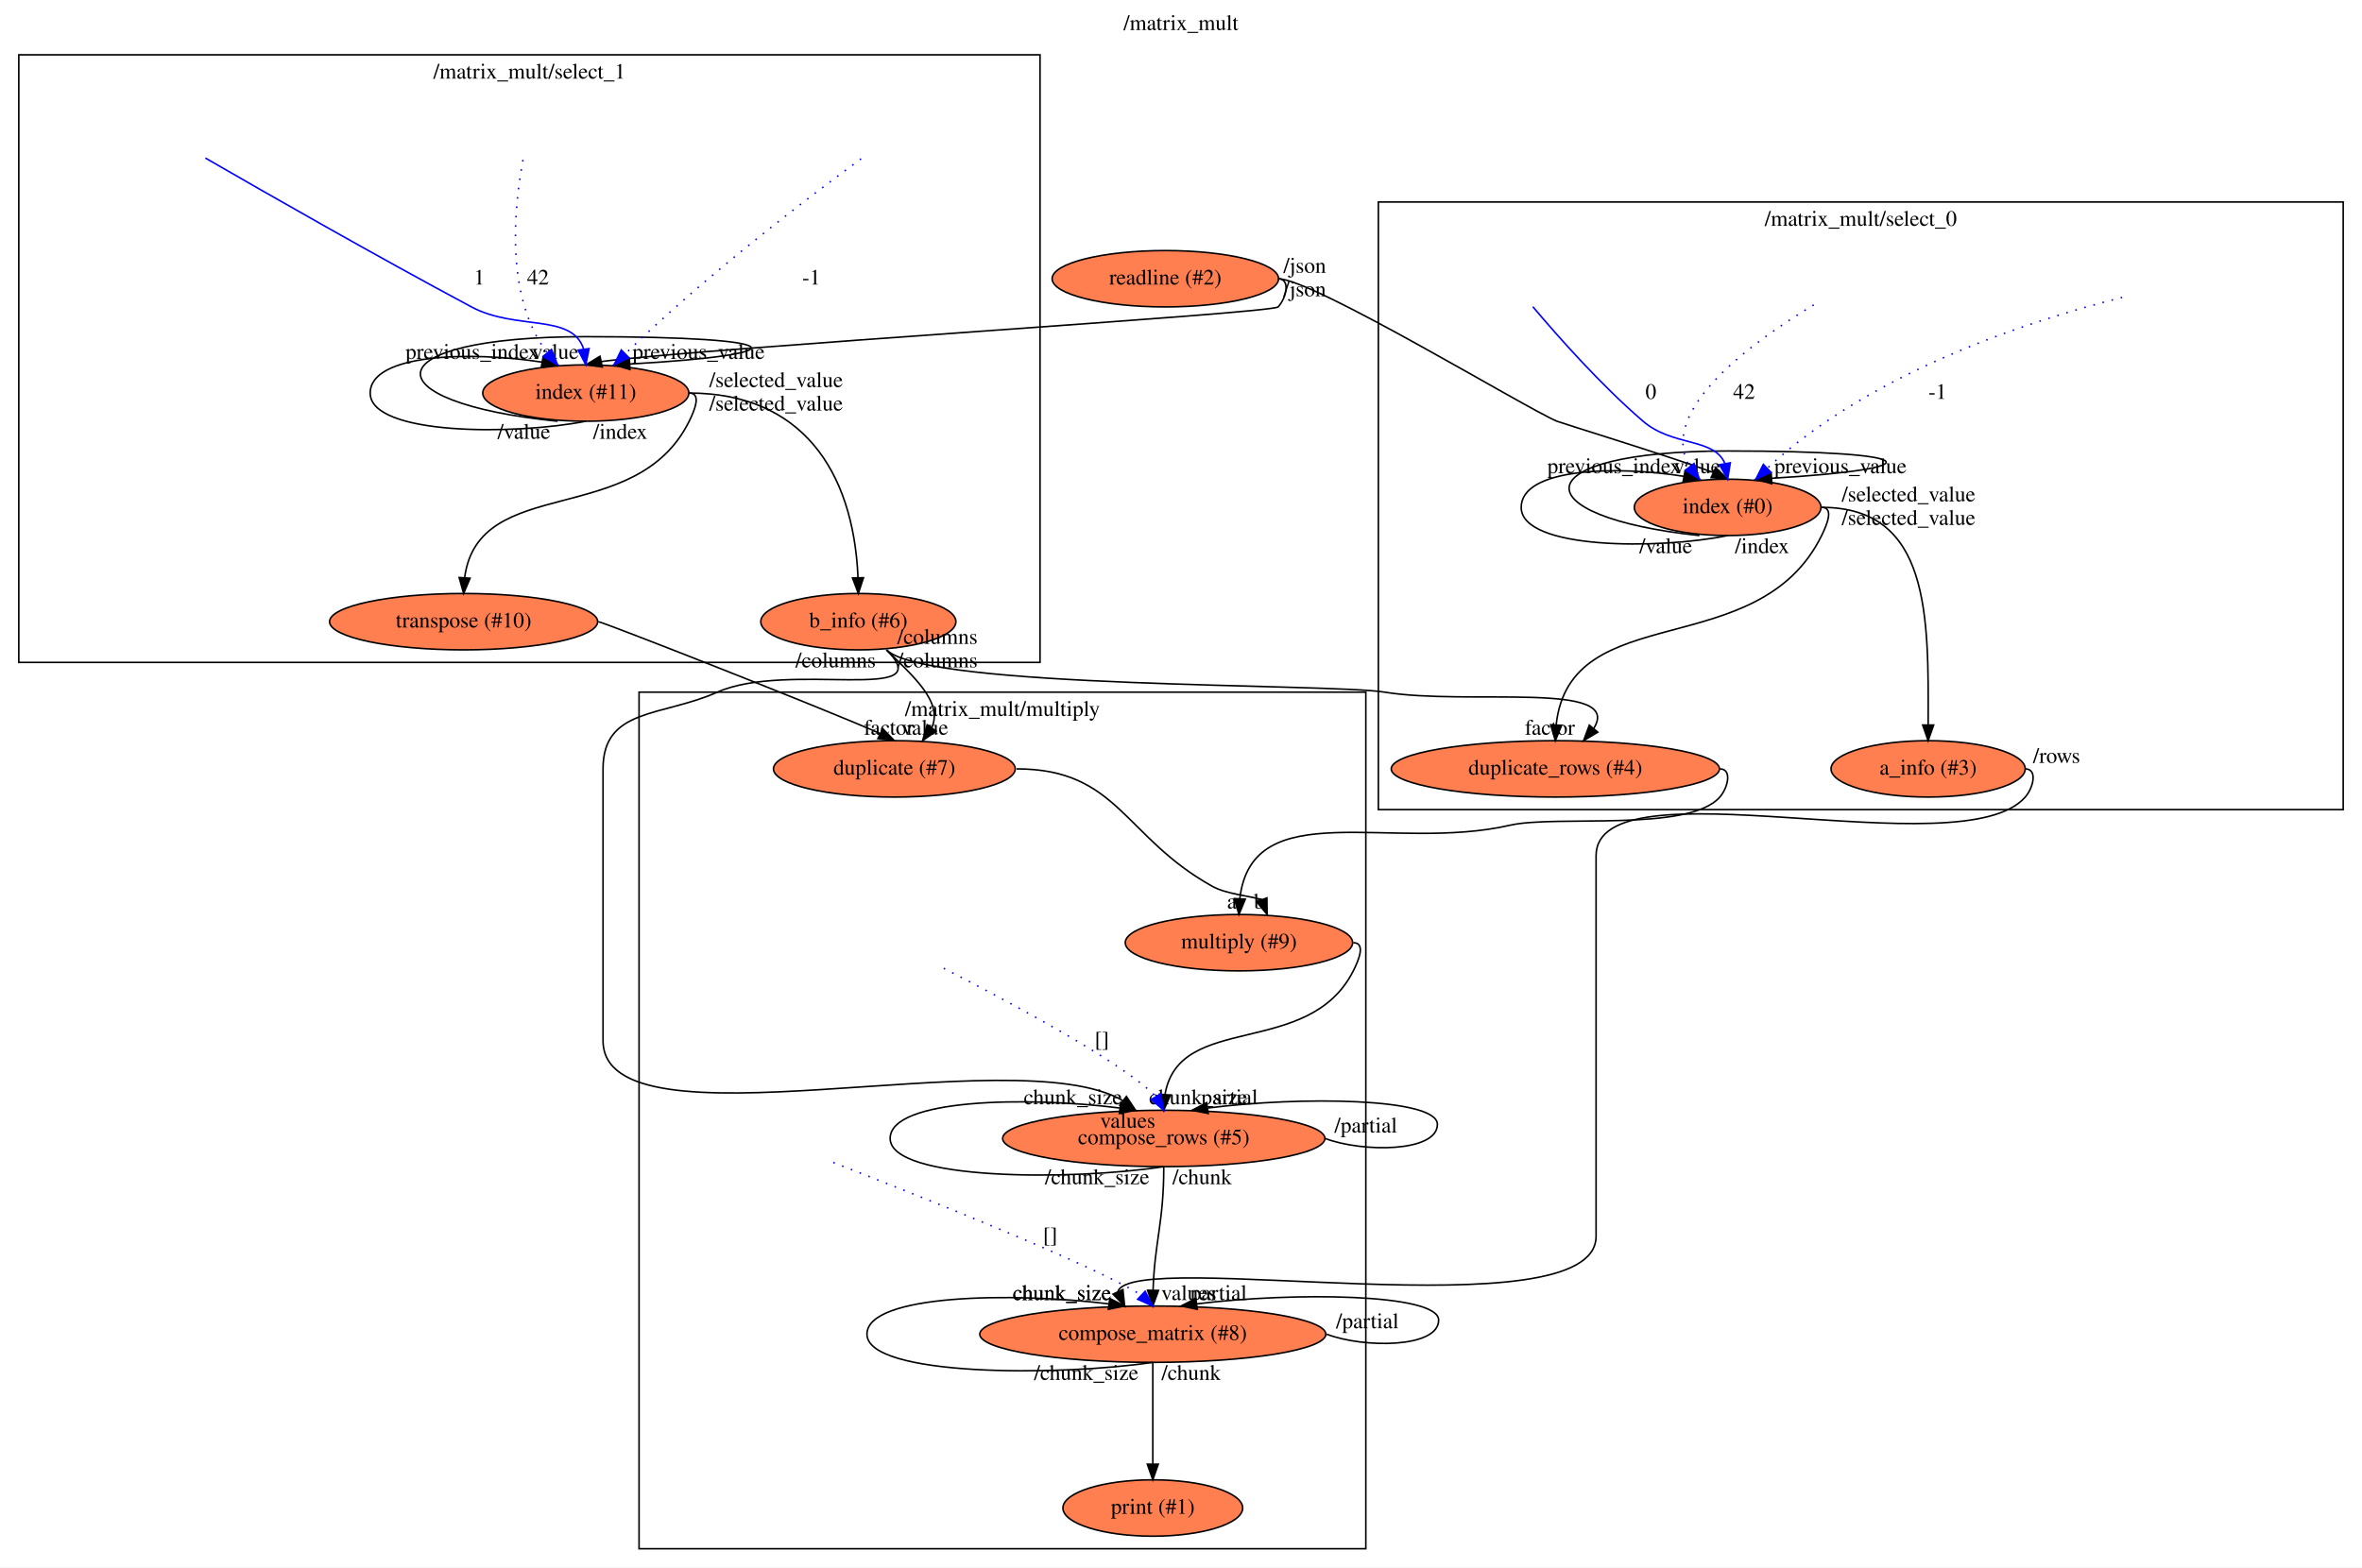
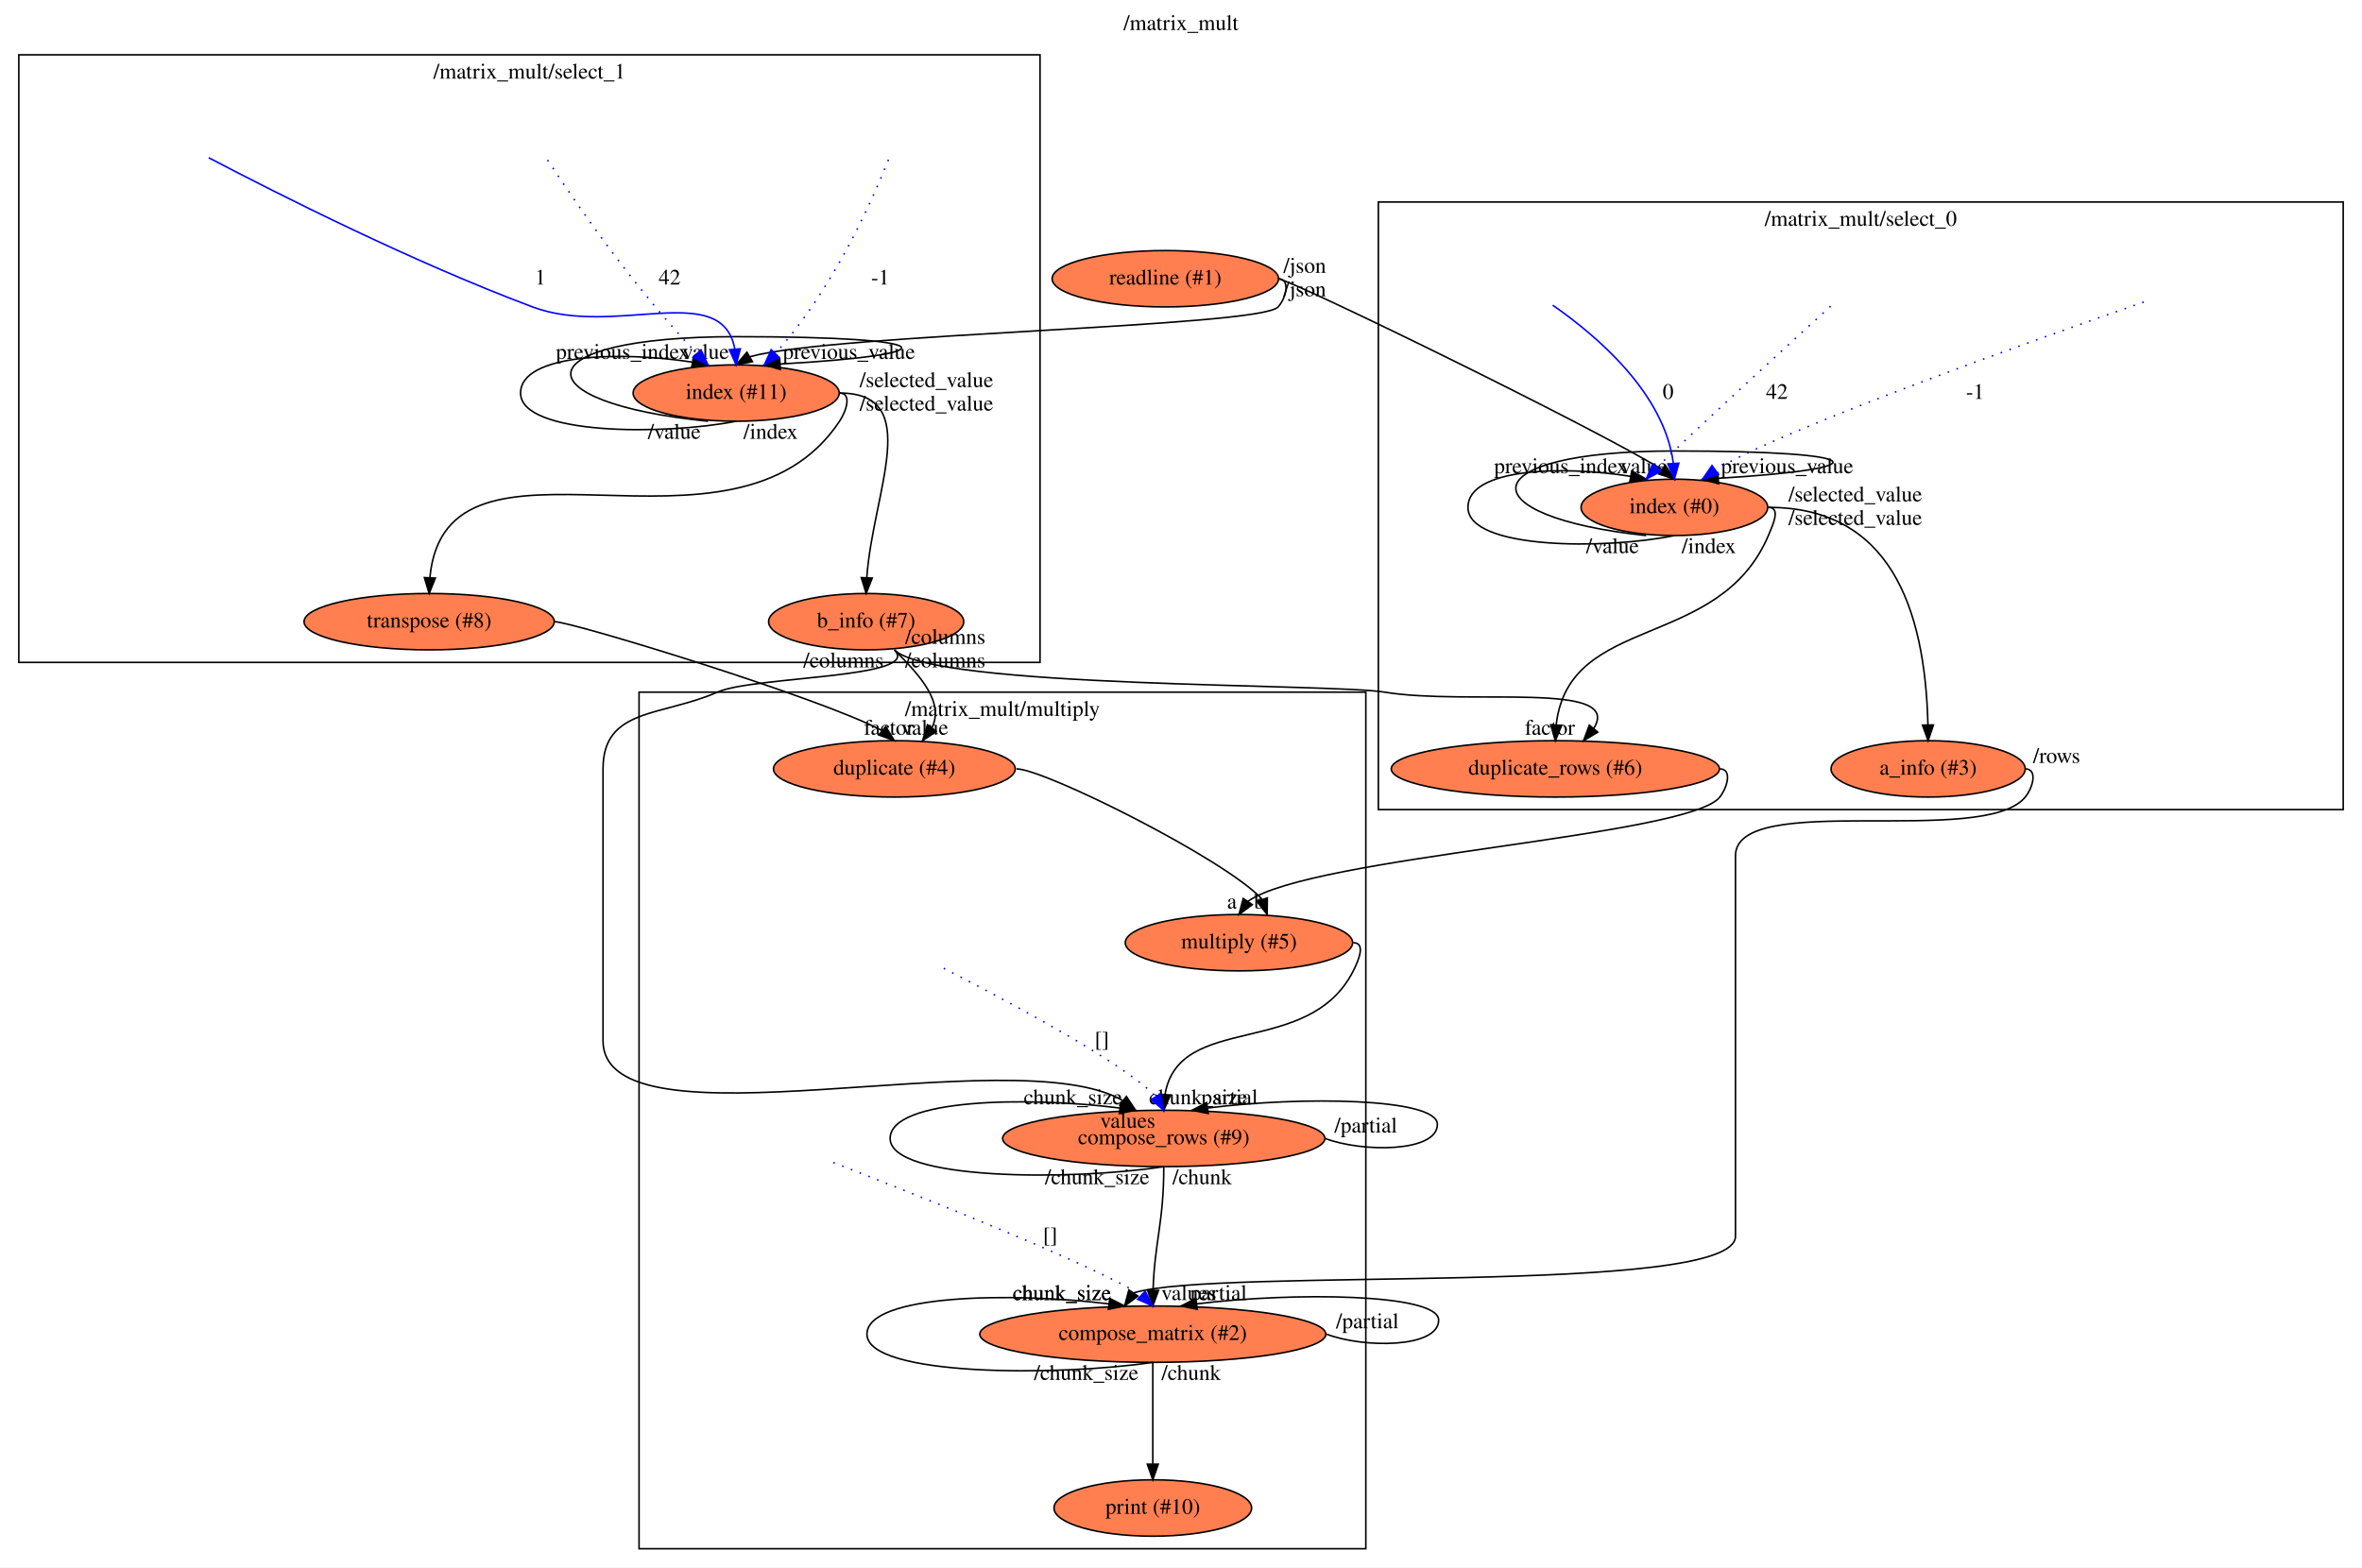
<svg xmlns="http://www.w3.org/2000/svg" xmlns:xlink="http://www.w3.org/1999/xlink" width="1508pt" height="1001pt" viewBox="0.00 0.00 1508.00 1001.00">
  <g id="graph0" class="graph" transform="scale(1 1) rotate(0) translate(4 997)">
    <polygon fill="#ffffff" stroke="transparent" points="-4,4 -4,-997 1504,-997 1504,4 -4,4" />
    <text text-anchor="middle" x="750" y="-977.8" font-family="Times,serif" font-size="14.00" fill="#000000">/matrix_mult</text>
    <g id="clust1" class="cluster">
      <polygon fill="none" stroke="#000000" points="876,-480 876,-868 1492,-868 1492,-480 876,-480" />
      <text text-anchor="middle" x="1184" y="-852.8" font-family="Times,serif" font-size="14.00" fill="#000000">/matrix_mult/select_0</text>
    </g>
    <g id="clust2" class="cluster">
      <polygon fill="none" stroke="#000000" points="8,-574 8,-962 660,-962 660,-574 8,-574" />
      <text text-anchor="middle" x="334" y="-946.8" font-family="Times,serif" font-size="14.00" fill="#000000">/matrix_mult/select_1</text>
    </g>
    <g id="clust3" class="cluster">
      <polygon fill="none" stroke="#000000" points="404,-8 404,-555 868,-555 868,-8 404,-8" />
      <text text-anchor="middle" x="636" y="-539.8" font-family="Times,serif" font-size="14.00" fill="#000000">/matrix_mult/multiply</text>
    </g>
    <g id="node1" class="node">
      <g id="a_node1">
-         <a xlink:href="file:///home/travis/build/andrewdavidmackenzie/flow/flowr/src/lib/flowruntime/stdio/readline.html" xlink:title="readline (#2)">
+         <a xlink:href="file:///home/travis/build/andrewdavidmackenzie/flow/flowr/src/lib/flowruntime/stdio/readline.html" xlink:title="readline (#1)">
          <ellipse fill="#ff7f50" stroke="#000000" cx="740" cy="-819" rx="72.287" ry="18" />
-           <text text-anchor="middle" x="740" y="-815.3" font-family="Times,serif" font-size="14.00" fill="#000000">readline (#2)</text>
+           <text text-anchor="middle" x="740" y="-815.3" font-family="Times,serif" font-size="14.00" fill="#000000">readline (#1)</text>
        </a>
      </g>
    </g>
    <g id="node2" class="node">
      <g id="a_node2">
        <a xlink:href="file:///home/travis/build/andrewdavidmackenzie/flow/flowstdlib/control/index/index.html" xlink:title="index (#0)">
-           <ellipse fill="#ff7f50" stroke="#000000" cx="1099" cy="-673" rx="59.59" ry="18" />
-           <text text-anchor="middle" x="1099" y="-669.3" font-family="Times,serif" font-size="14.00" fill="#000000">index (#0)</text>
+           <ellipse fill="#ff7f50" stroke="#000000" cx="1065" cy="-673" rx="59.59" ry="18" />
+           <text text-anchor="middle" x="1065" y="-669.3" font-family="Times,serif" font-size="14.00" fill="#000000">index (#0)</text>
        </a>
      </g>
    </g>
    <g id="edge1" class="edge">
-       <path fill="none" stroke="#000000" d="M812,-819C834.212,-819 969.54,-736.648 990,-728 992.404,-726.984 1063.534,-705.097 1089.57,-695.355" />
-       <polygon fill="#000000" stroke="#000000" points="1091.389,-698.37 1099,-691 1088.454,-692.015 1091.389,-698.37" />
-       <text text-anchor="middle" x="1079.5" y="-694.8" font-family="Times,serif" font-size="14.00" fill="#000000">value</text>
+       <path fill="none" stroke="#000000" d="M812,-819C819.015,-819 1014.217,-723.716 1056.834,-697.309" />
+       <polygon fill="#000000" stroke="#000000" points="1059.226,-699.883 1065,-691 1054.947,-694.344 1059.226,-699.883" />
+       <text text-anchor="middle" x="1045.5" y="-694.8" font-family="Times,serif" font-size="14.00" fill="#000000">value</text>
      <text text-anchor="middle" x="829" y="-822.8" font-family="Times,serif" font-size="14.00" fill="#000000">/json</text>
    </g>
    <g id="node3" class="node">
      <g id="a_node3">
        <a xlink:href="file:///home/travis/build/andrewdavidmackenzie/flow/flowstdlib/control/index/index.html" xlink:title="index (#11)">
-           <ellipse fill="#ff7f50" stroke="#000000" cx="370" cy="-746" rx="65.789" ry="18" />
-           <text text-anchor="middle" x="370" y="-742.3" font-family="Times,serif" font-size="14.00" fill="#000000">index (#11)</text>
+           <ellipse fill="#ff7f50" stroke="#000000" cx="466" cy="-746" rx="65.789" ry="18" />
+           <text text-anchor="middle" x="466" y="-742.3" font-family="Times,serif" font-size="14.00" fill="#000000">index (#11)</text>
        </a>
      </g>
    </g>
    <g id="edge2" class="edge">
-       <path fill="none" stroke="#000000" d="M812,-819C820,-819 817.416,-806.888 812,-801 808.204,-796.873 445.172,-774.711 379.97,-766.118" />
-       <polygon fill="#000000" stroke="#000000" points="380.509,-762.654 370,-764 379.055,-769.501 380.509,-762.654" />
-       <text text-anchor="middle" x="350.5" y="-767.8" font-family="Times,serif" font-size="14.00" fill="#000000">value</text>
+       <path fill="none" stroke="#000000" d="M812,-819C820,-819 817.348,-806.95 812,-801 800.34,-788.026 528.001,-784.08 474.921,-769.23" />
+       <polygon fill="#000000" stroke="#000000" points="476.397,-766.038 466,-764 472.857,-772.077 476.397,-766.038" />
+       <text text-anchor="middle" x="446.5" y="-767.8" font-family="Times,serif" font-size="14.00" fill="#000000">value</text>
      <text text-anchor="middle" x="829" y="-807.8" font-family="Times,serif" font-size="14.00" fill="#000000">/json</text>
    </g>
    <g id="edge6" class="edge">
-       <path fill="none" stroke="#000000" d="M1081,-655C967.205,-667 967.205,-709 1099,-709 1226.805,-709 1230.674,-697.716 1127.022,-691.561" />
-       <polygon fill="#000000" stroke="#000000" points="1127.18,-688.064 1117,-691 1126.789,-695.053 1127.18,-688.064" />
-       <text text-anchor="middle" x="1171" y="-694.8" font-family="Times,serif" font-size="14.00" fill="#000000">previous_value</text>
-       <text text-anchor="middle" x="1059.5" y="-643.8" font-family="Times,serif" font-size="14.00" fill="#000000">/value</text>
+       <path fill="none" stroke="#000000" d="M1047,-655C933.205,-667 933.205,-709 1065,-709 1192.805,-709 1196.674,-697.716 1093.022,-691.561" />
+       <polygon fill="#000000" stroke="#000000" points="1093.18,-688.064 1083,-691 1092.789,-695.053 1093.18,-688.064" />
+       <text text-anchor="middle" x="1137" y="-694.8" font-family="Times,serif" font-size="14.00" fill="#000000">previous_value</text>
+       <text text-anchor="middle" x="1025.5" y="-643.8" font-family="Times,serif" font-size="14.00" fill="#000000">/value</text>
    </g>
    <g id="edge7" class="edge">
-       <path fill="none" stroke="#000000" d="M1099,-655C1055.068,-646 967.205,-646 967.205,-673 967.205,-698.049 1027.336,-699.859 1071.106,-692.803" />
-       <polygon fill="#000000" stroke="#000000" points="1071.79,-696.236 1081,-691 1070.534,-689.35 1071.79,-696.236" />
-       <text text-anchor="middle" x="1026.5" y="-694.8" font-family="Times,serif" font-size="14.00" fill="#000000">previous_index</text>
-       <text text-anchor="middle" x="1121" y="-643.8" font-family="Times,serif" font-size="14.00" fill="#000000">/index</text>
+       <path fill="none" stroke="#000000" d="M1065,-655C1021.068,-646 933.205,-646 933.205,-673 933.205,-698.049 993.336,-699.859 1037.106,-692.803" />
+       <polygon fill="#000000" stroke="#000000" points="1037.79,-696.236 1047,-691 1036.534,-689.35 1037.79,-696.236" />
+       <text text-anchor="middle" x="992.5" y="-694.8" font-family="Times,serif" font-size="14.00" fill="#000000">previous_index</text>
+       <text text-anchor="middle" x="1087" y="-643.8" font-family="Times,serif" font-size="14.00" fill="#000000">/index</text>
    </g>
    <g id="node7" class="node">
      <g id="a_node7">
        <a xlink:href="file:///home/travis/build/andrewdavidmackenzie/flow/flowstdlib/data/info/info.html" xlink:title="a_info (#3)">
          <ellipse fill="#ff7f50" stroke="#000000" cx="1227" cy="-506" rx="61.99" ry="18" />
          <text text-anchor="middle" x="1227" y="-502.3" font-family="Times,serif" font-size="14.00" fill="#000000">a_info (#3)</text>
        </a>
      </g>
    </g>
    <g id="edge8" class="edge">
-       <path fill="none" stroke="#000000" d="M1159,-673C1228.38,-673 1227.279,-603.77 1227.023,-534.251" />
-       <polygon fill="#000000" stroke="#000000" points="1230.523,-533.992 1227,-524 1223.523,-534.008 1230.523,-533.992" />
-       <text text-anchor="middle" x="1214.5" y="-676.8" font-family="Times,serif" font-size="14.00" fill="#000000">/selected_value</text>
+       <path fill="none" stroke="#000000" d="M1125,-673C1201.804,-673 1225.023,-610.034 1226.877,-534.277" />
+       <polygon fill="#000000" stroke="#000000" points="1230.38,-534.041 1227,-524 1223.38,-533.957 1230.38,-534.041" />
+       <text text-anchor="middle" x="1180.5" y="-676.8" font-family="Times,serif" font-size="14.00" fill="#000000">/selected_value</text>
    </g>
    <g id="node8" class="node">
      <g id="a_node8">
-         <a xlink:href="file:///home/travis/build/andrewdavidmackenzie/flow/flowstdlib/data/duplicate_rows/duplicate_rows.html" xlink:title="duplicate_rows (#4)">
+         <a xlink:href="file:///home/travis/build/andrewdavidmackenzie/flow/flowstdlib/data/duplicate_rows/duplicate_rows.html" xlink:title="duplicate_rows (#6)">
          <ellipse fill="#ff7f50" stroke="#000000" cx="989" cy="-506" rx="104.782" ry="18" />
-           <text text-anchor="middle" x="989" y="-502.3" font-family="Times,serif" font-size="14.00" fill="#000000">duplicate_rows (#4)</text>
+           <text text-anchor="middle" x="989" y="-502.3" font-family="Times,serif" font-size="14.00" fill="#000000">duplicate_rows (#6)</text>
        </a>
      </g>
    </g>
    <g id="edge9" class="edge">
-       <path fill="none" stroke="#000000" d="M1159,-673C1167,-673 1162.531,-662.179 1159,-655 1118.462,-572.584 998.374,-615.863 989.518,-534.033" />
-       <polygon fill="#000000" stroke="#000000" points="993.01,-533.806 989,-524 986.02,-534.167 993.01,-533.806" />
-       <text text-anchor="middle" x="1214.5" y="-661.8" font-family="Times,serif" font-size="14.00" fill="#000000">/selected_value</text>
+       <path fill="none" stroke="#000000" d="M1125,-673C1133,-673 1128.13,-662.362 1125,-655 1093.57,-581.086 997.735,-605.531 989.558,-534.204" />
+       <polygon fill="#000000" stroke="#000000" points="993.04,-533.794 989,-524 986.051,-534.176 993.04,-533.794" />
+       <text text-anchor="middle" x="1180.5" y="-661.8" font-family="Times,serif" font-size="14.00" fill="#000000">/selected_value</text>
    </g>
    <g id="edge13" class="edge">
-       <path fill="none" stroke="#000000" d="M352,-728C232.356,-740 232.356,-782 370,-782 503.612,-782 507.526,-770.693 398.207,-764.542" />
-       <polygon fill="#000000" stroke="#000000" points="398.172,-761.036 388,-764 397.8,-768.026 398.172,-761.036" />
-       <text text-anchor="middle" x="442" y="-767.8" font-family="Times,serif" font-size="14.00" fill="#000000">previous_value</text>
-       <text text-anchor="middle" x="330.5" y="-716.8" font-family="Times,serif" font-size="14.00" fill="#000000">/value</text>
+       <path fill="none" stroke="#000000" d="M448,-728C328.356,-740 328.356,-782 466,-782 599.612,-782 603.526,-770.693 494.207,-764.542" />
+       <polygon fill="#000000" stroke="#000000" points="494.172,-761.036 484,-764 493.8,-768.026 494.172,-761.036" />
+       <text text-anchor="middle" x="538" y="-767.8" font-family="Times,serif" font-size="14.00" fill="#000000">previous_value</text>
+       <text text-anchor="middle" x="426.5" y="-716.8" font-family="Times,serif" font-size="14.00" fill="#000000">/value</text>
    </g>
    <g id="edge14" class="edge">
-       <path fill="none" stroke="#000000" d="M370,-728C324.119,-719 232.356,-719 232.356,-746 232.356,-771.102 296.11,-772.866 341.944,-765.759" />
-       <polygon fill="#000000" stroke="#000000" points="342.752,-769.17 352,-764 341.546,-762.275 342.752,-769.17" />
-       <text text-anchor="middle" x="297.5" y="-767.8" font-family="Times,serif" font-size="14.00" fill="#000000">previous_index</text>
-       <text text-anchor="middle" x="392" y="-716.8" font-family="Times,serif" font-size="14.00" fill="#000000">/index</text>
+       <path fill="none" stroke="#000000" d="M466,-728C420.119,-719 328.356,-719 328.356,-746 328.356,-771.102 392.11,-772.866 437.944,-765.759" />
+       <polygon fill="#000000" stroke="#000000" points="438.752,-769.17 448,-764 437.546,-762.275 438.752,-769.17" />
+       <text text-anchor="middle" x="393.5" y="-767.8" font-family="Times,serif" font-size="14.00" fill="#000000">previous_index</text>
+       <text text-anchor="middle" x="488" y="-716.8" font-family="Times,serif" font-size="14.00" fill="#000000">/index</text>
    </g>
    <g id="node12" class="node">
      <g id="a_node12">
-         <a xlink:href="file:///home/travis/build/andrewdavidmackenzie/flow/flowstdlib/data/info/info.html" xlink:title="b_info (#6)">
-           <ellipse fill="#ff7f50" stroke="#000000" cx="544" cy="-600" rx="62.289" ry="18" />
-           <text text-anchor="middle" x="544" y="-596.3" font-family="Times,serif" font-size="14.00" fill="#000000">b_info (#6)</text>
+         <a xlink:href="file:///home/travis/build/andrewdavidmackenzie/flow/flowstdlib/data/info/info.html" xlink:title="b_info (#7)">
+           <ellipse fill="#ff7f50" stroke="#000000" cx="549" cy="-600" rx="62.289" ry="18" />
+           <text text-anchor="middle" x="549" y="-596.3" font-family="Times,serif" font-size="14.00" fill="#000000">b_info (#7)</text>
        </a>
      </g>
    </g>
    <g id="edge15" class="edge">
-       <path fill="none" stroke="#000000" d="M436,-746C506.944,-746 540.763,-697.338 543.778,-628.326" />
-       <polygon fill="#000000" stroke="#000000" points="547.284,-628.073 544,-618 540.286,-627.922 547.284,-628.073" />
-       <text text-anchor="middle" x="491.5" y="-749.8" font-family="Times,serif" font-size="14.00" fill="#000000">/selected_value</text>
+       <path fill="none" stroke="#000000" d="M532,-746C586.026,-746 553.397,-683.421 549.388,-628.207" />
+       <polygon fill="#000000" stroke="#000000" points="552.878,-627.86 549,-618 545.883,-628.126 552.878,-627.86" />
+       <text text-anchor="middle" x="587.5" y="-749.8" font-family="Times,serif" font-size="14.00" fill="#000000">/selected_value</text>
    </g>
    <g id="node13" class="node">
      <g id="a_node13">
-         <a xlink:href="file:///home/travis/build/andrewdavidmackenzie/flow/flowstdlib/data/transpose/transpose.html" xlink:title="transpose (#10)">
-           <ellipse fill="#ff7f50" stroke="#000000" cx="292" cy="-600" rx="85.585" ry="18" />
-           <text text-anchor="middle" x="292" y="-596.3" font-family="Times,serif" font-size="14.00" fill="#000000">transpose (#10)</text>
+         <a xlink:href="file:///home/travis/build/andrewdavidmackenzie/flow/flowstdlib/data/transpose/transpose.html" xlink:title="transpose (#8)">
+           <ellipse fill="#ff7f50" stroke="#000000" cx="270" cy="-600" rx="79.886" ry="18" />
+           <text text-anchor="middle" x="270" y="-596.3" font-family="Times,serif" font-size="14.00" fill="#000000">transpose (#8)</text>
        </a>
      </g>
    </g>
    <g id="edge16" class="edge">
-       <path fill="none" stroke="#000000" d="M436,-746C444,-746 439.546,-735.171 436,-728 401.905,-659.051 301.584,-694.929 292.639,-628.129" />
-       <polygon fill="#000000" stroke="#000000" points="296.123,-627.76 292,-618 289.137,-628.201 296.123,-627.76" />
-       <text text-anchor="middle" x="491.5" y="-734.8" font-family="Times,serif" font-size="14.00" fill="#000000">/selected_value</text>
+       <path fill="none" stroke="#000000" d="M532,-746C540,-746 536.429,-734.662 532,-728 464.068,-625.803 280.782,-737.593 270.455,-628.144" />
+       <polygon fill="#000000" stroke="#000000" points="273.945,-627.833 270,-618 266.952,-628.147 273.945,-627.833" />
+       <text text-anchor="middle" x="587.5" y="-734.8" font-family="Times,serif" font-size="14.00" fill="#000000">/selected_value</text>
    </g>
    <g id="edge3" class="edge">
-       <path fill="none" stroke="#0000ff" stroke-dasharray="1,5" d="M1153.955,-802.299C1114.799,-778.702 1053.665,-734.51 1074.758,-698.916" />
-       <polygon fill="#0000ff" stroke="#0000ff" points="1077.556,-701.02 1081,-691 1072.06,-696.685 1077.556,-701.02" />
-       <text text-anchor="middle" x="1109.5" y="-742.3" font-family="Times,serif" font-size="14.00" fill="#000000">42</text>
+       <path fill="none" stroke="#0000ff" stroke-dasharray="1,5" d="M1164.718,-801.434C1133.636,-773.071 1073.904,-718.353 1053.786,-698.45" />
+       <polygon fill="#0000ff" stroke="#0000ff" points="1056.322,-696.036 1047,-691 1051.147,-700.75 1056.322,-696.036" />
+       <text text-anchor="middle" x="1130.5" y="-742.3" font-family="Times,serif" font-size="14.00" fill="#000000">42</text>
    </g>
    <g id="edge4" class="edge">
-       <path fill="none" stroke="#0000ff" stroke-dasharray="1,5" d="M1350.861,-807.049C1288.854,-791.491 1189.95,-758.816 1124.423,-698.141" />
-       <polygon fill="#0000ff" stroke="#0000ff" points="1126.633,-695.41 1117,-691 1121.781,-700.455 1126.633,-695.41" />
-       <text text-anchor="middle" x="1233" y="-742.3" font-family="Times,serif" font-size="14.00" fill="#000000">-1</text>
+       <path fill="none" stroke="#0000ff" stroke-dasharray="1,5" d="M1364.675,-804.11C1287.935,-777.45 1132.319,-722.015 1091.156,-696.95" />
+       <polygon fill="#0000ff" stroke="#0000ff" points="1093.141,-694.066 1083,-691 1089.016,-699.721 1093.141,-694.066" />
+       <text text-anchor="middle" x="1257" y="-742.3" font-family="Times,serif" font-size="14.00" fill="#000000">-1</text>
    </g>
    <g id="edge5" class="edge">
-       <path fill="none" stroke="#0000ff" d="M974.626,-801.144C990.792,-781.959 1018.115,-751.113 1045,-728 1063.959,-711.701 1090.213,-717.577 1097.222,-701.087" />
-       <polygon fill="#0000ff" stroke="#0000ff" points="1100.71,-701.456 1099,-691 1093.817,-700.24 1100.71,-701.456" />
-       <text text-anchor="middle" x="1050" y="-742.3" font-family="Times,serif" font-size="14.00" fill="#000000">0</text>
+       <path fill="none" stroke="#0000ff" d="M987.313,-802.103C1016.237,-782.03 1058.527,-745.609 1064.331,-701.207" />
+       <polygon fill="#0000ff" stroke="#0000ff" points="1067.838,-701.208 1065,-691 1060.853,-700.75 1067.838,-701.208" />
+       <text text-anchor="middle" x="1061" y="-742.3" font-family="Times,serif" font-size="14.00" fill="#000000">0</text>
    </g>
    <g id="node16" class="node">
      <g id="a_node16">
-         <a xlink:href="file:///home/travis/build/andrewdavidmackenzie/flow/flowstdlib/data/accumulate/accumulate.html" xlink:title="compose_matrix (#8)">
+         <a xlink:href="file:///home/travis/build/andrewdavidmackenzie/flow/flowstdlib/data/accumulate/accumulate.html" xlink:title="compose_matrix (#2)">
          <ellipse fill="#ff7f50" stroke="#000000" cx="732" cy="-145" rx="110.48" ry="18" />
-           <text text-anchor="middle" x="732" y="-141.3" font-family="Times,serif" font-size="14.00" fill="#000000">compose_matrix (#8)</text>
+           <text text-anchor="middle" x="732" y="-141.3" font-family="Times,serif" font-size="14.00" fill="#000000">compose_matrix (#2)</text>
        </a>
      </g>
    </g>
    <g id="edge20" class="edge">
-       <path fill="none" stroke="#000000" d="M1289,-506C1297,-506 1294.259,-494.028 1289,-488 1248.597,-441.691 1015,-511.957 1015,-450.5 1015,-450.5 1015,-450.5 1015,-207.5 1015,-145.167 718.561,-200.575 709.701,-172.154" />
-       <polygon fill="#000000" stroke="#000000" points="712.917,-173.539 714,-163 706.581,-170.564 712.917,-173.539" />
+       <path fill="none" stroke="#000000" d="M1289,-506C1297,-506 1294.064,-494.193 1289,-488 1262.448,-455.526 1104,-492.447 1104,-450.5 1104,-450.5 1104,-450.5 1104,-207.5 1104,-168.826 773.106,-187.998 719.64,-171.336" />
+       <polygon fill="#000000" stroke="#000000" points="722.503,-169.321 714,-163 716.705,-173.244 722.503,-169.321" />
      <text text-anchor="middle" x="674" y="-166.8" font-family="Times,serif" font-size="14.00" fill="#000000">chunk_size</text>
      <text text-anchor="middle" x="1309" y="-509.8" font-family="Times,serif" font-size="14.00" fill="#000000">/rows</text>
    </g>
    <g id="node17" class="node">
      <g id="a_node17">
-         <a xlink:href="file:///home/travis/build/andrewdavidmackenzie/flow/flowstdlib/data/multiply_row/multiply_row.html" xlink:title="multiply (#9)">
+         <a xlink:href="file:///home/travis/build/andrewdavidmackenzie/flow/flowstdlib/data/multiply_row/multiply_row.html" xlink:title="multiply (#5)">
          <ellipse fill="#ff7f50" stroke="#000000" cx="787" cy="-395" rx="72.588" ry="18" />
-           <text text-anchor="middle" x="787" y="-391.3" font-family="Times,serif" font-size="14.00" fill="#000000">multiply (#9)</text>
+           <text text-anchor="middle" x="787" y="-391.3" font-family="Times,serif" font-size="14.00" fill="#000000">multiply (#5)</text>
        </a>
      </g>
    </g>
    <g id="edge21" class="edge">
-       <path fill="none" stroke="#000000" d="M1094,-506C1102,-506 1099.267,-494.022 1094,-488 1074.219,-465.385 989.282,-476.73 960,-470 884.646,-452.682 795.424,-490.295 787.56,-423.182" />
-       <polygon fill="#000000" stroke="#000000" points="791.044,-422.793 787,-413 784.054,-423.177 791.044,-422.793" />
+       <path fill="none" stroke="#000000" d="M1094,-506C1102,-506 1098.94,-494.292 1094,-488 1074.137,-462.7 833.065,-450.283 792.712,-421.386" />
+       <polygon fill="#000000" stroke="#000000" points="795.522,-419.295 787,-413 789.737,-423.235 795.522,-419.295" />
      <text text-anchor="middle" x="782.5" y="-416.8" font-family="Times,serif" font-size="14.00" fill="#000000">a</text>
    </g>
    <g id="edge10" class="edge">
-       <path fill="none" stroke="#0000ff" stroke-dasharray="1,5" d="M329.898,-894.88C324.379,-865.652 318.128,-807.745 345.257,-771.765" />
-       <polygon fill="#0000ff" stroke="#0000ff" points="348.086,-773.845 352,-764 342.801,-769.256 348.086,-773.845" />
-       <text text-anchor="middle" x="339.5" y="-815.3" font-family="Times,serif" font-size="14.00" fill="#000000">42</text>
+       <path fill="none" stroke="#0000ff" stroke-dasharray="1,5" d="M345.611,-894.806C363.743,-867.109 400.866,-813.178 440.783,-771.388" />
+       <polygon fill="#0000ff" stroke="#0000ff" points="443.516,-773.599 448,-764 438.509,-768.708 443.516,-773.599" />
+       <text text-anchor="middle" x="423.5" y="-815.3" font-family="Times,serif" font-size="14.00" fill="#000000">42</text>
    </g>
    <g id="edge11" class="edge">
-       <path fill="none" stroke="#0000ff" stroke-dasharray="1,5" d="M545.747,-895.585C511.228,-870.297 446.427,-820.958 395.142,-771.044" />
-       <polygon fill="#0000ff" stroke="#0000ff" points="397.577,-768.53 388,-764 392.662,-773.514 397.577,-768.53" />
-       <text text-anchor="middle" x="514" y="-815.3" font-family="Times,serif" font-size="14.00" fill="#000000">-1</text>
+       <path fill="none" stroke="#0000ff" stroke-dasharray="1,5" d="M563.232,-894.969C551.931,-866.68 526.893,-811.035 491.266,-771.648" />
+       <polygon fill="#0000ff" stroke="#0000ff" points="493.425,-768.839 484,-764 488.35,-773.66 493.425,-768.839" />
+       <text text-anchor="middle" x="558" y="-815.3" font-family="Times,serif" font-size="14.00" fill="#000000">-1</text>
    </g>
    <g id="edge12" class="edge">
-       <path fill="none" stroke="#0000ff" d="M127.115,-896.089C165.691,-873.803 235.989,-833.611 297,-801 325.57,-785.729 361.154,-797.163 368.596,-774.15" />
-       <polygon fill="#0000ff" stroke="#0000ff" points="372.097,-774.385 370,-764 365.163,-773.426 372.097,-774.385" />
-       <text text-anchor="middle" x="302" y="-815.3" font-family="Times,serif" font-size="14.00" fill="#000000">1</text>
+       <path fill="none" stroke="#0000ff" d="M129.244,-896.286C174.074,-872.772 259.67,-829.606 336,-801 388.736,-781.236 456.85,-818.808 465.158,-774.083" />
+       <polygon fill="#0000ff" stroke="#0000ff" points="468.656,-774.257 466,-764 461.68,-773.674 468.656,-774.257" />
+       <text text-anchor="middle" x="341" y="-815.3" font-family="Times,serif" font-size="14.00" fill="#000000">1</text>
    </g>
    <g id="edge18" class="edge">
-       <path fill="none" stroke="#000000" d="M562,-582C587.074,-556.926 845.004,-560.721 880,-555 933.309,-546.284 1032.775,-562.49 1013.486,-531.799" />
+       <path fill="none" stroke="#000000" d="M567,-582C591.683,-557.317 845.554,-560.655 880,-555 933.303,-546.249 1032.774,-562.485 1013.486,-531.799" />
      <polygon fill="#000000" stroke="#000000" points="1016.085,-529.451 1007,-524 1010.703,-533.927 1016.085,-529.451" />
      <text text-anchor="middle" x="985.5" y="-527.8" font-family="Times,serif" font-size="14.00" fill="#000000">factor</text>
-       <text text-anchor="middle" x="529.5" y="-570.8" font-family="Times,serif" font-size="14.00" fill="#000000">/columns</text>
+       <text text-anchor="middle" x="534.5" y="-570.8" font-family="Times,serif" font-size="14.00" fill="#000000">/columns</text>
    </g>
    <g id="node14" class="node">
      <g id="a_node14">
-         <a xlink:href="file:///home/travis/build/andrewdavidmackenzie/flow/flowstdlib/data/duplicate/duplicate.html" xlink:title="duplicate (#7)">
+         <a xlink:href="file:///home/travis/build/andrewdavidmackenzie/flow/flowstdlib/data/duplicate/duplicate.html" xlink:title="duplicate (#4)">
          <ellipse fill="#ff7f50" stroke="#000000" cx="567" cy="-506" rx="77.187" ry="18" />
-           <text text-anchor="middle" x="567" y="-502.3" font-family="Times,serif" font-size="14.00" fill="#000000">duplicate (#7)</text>
+           <text text-anchor="middle" x="567" y="-502.3" font-family="Times,serif" font-size="14.00" fill="#000000">duplicate (#4)</text>
        </a>
      </g>
    </g>
    <g id="edge17" class="edge">
-       <path fill="none" stroke="#000000" d="M562,-582C578.851,-565.149 598.207,-548.908 590.872,-532.228" />
-       <polygon fill="#000000" stroke="#000000" points="593.658,-530.106 585,-524 587.961,-534.173 593.658,-530.106" />
+       <path fill="none" stroke="#000000" d="M567,-582C583.401,-565.599 599.001,-548.648 590.952,-532.092" />
+       <polygon fill="#000000" stroke="#000000" points="593.745,-529.982 585,-524 588.106,-534.129 593.745,-529.982" />
      <text text-anchor="middle" x="563.5" y="-527.8" font-family="Times,serif" font-size="14.00" fill="#000000">factor</text>
-       <text text-anchor="middle" x="594.5" y="-570.8" font-family="Times,serif" font-size="14.00" fill="#000000">/columns</text>
+       <text text-anchor="middle" x="599.5" y="-570.8" font-family="Times,serif" font-size="14.00" fill="#000000">/columns</text>
    </g>
    <g id="node15" class="node">
      <g id="a_node15">
-         <a xlink:href="file:///home/travis/build/andrewdavidmackenzie/flow/flowstdlib/data/accumulate/accumulate.html" xlink:title="compose_rows (#5)">
+         <a xlink:href="file:///home/travis/build/andrewdavidmackenzie/flow/flowstdlib/data/accumulate/accumulate.html" xlink:title="compose_rows (#9)">
          <ellipse fill="#ff7f50" stroke="#000000" cx="739" cy="-270" rx="102.882" ry="18" />
-           <text text-anchor="middle" x="739" y="-266.3" font-family="Times,serif" font-size="14.00" fill="#000000">compose_rows (#5)</text>
+           <text text-anchor="middle" x="739" y="-266.3" font-family="Times,serif" font-size="14.00" fill="#000000">compose_rows (#9)</text>
        </a>
      </g>
    </g>
    <g id="edge19" class="edge">
-       <path fill="none" stroke="#000000" d="M562,-582C596.986,-547.014 499.216,-575.087 454,-555 418.29,-539.135 381,-545.076 381,-506 381,-506 381,-506 381,-332.5 381,-259.574 643.058,-334.825 712.809,-294.197" />
+       <path fill="none" stroke="#000000" d="M567,-582C585.256,-563.744 477.649,-565.359 454,-555 418.207,-539.322 381,-545.076 381,-506 381,-506 381,-506 381,-332.5 381,-259.574 643.058,-334.825 712.809,-294.197" />
      <polygon fill="#000000" stroke="#000000" points="715.137,-296.825 721,-288 710.913,-291.242 715.137,-296.825" />
      <text text-anchor="middle" x="681" y="-291.8" font-family="Times,serif" font-size="14.00" fill="#000000">chunk_size</text>
-       <text text-anchor="middle" x="594.5" y="-585.8" font-family="Times,serif" font-size="14.00" fill="#000000">/columns</text>
+       <text text-anchor="middle" x="599.5" y="-585.8" font-family="Times,serif" font-size="14.00" fill="#000000">/columns</text>
    </g>
    <g id="edge22" class="edge">
-       <path fill="none" stroke="#000000" d="M378,-600C380.454,-600 520.782,-544.975 558.014,-528.513" />
-       <polygon fill="#000000" stroke="#000000" points="559.635,-531.616 567,-524 556.493,-525.361 559.635,-531.616" />
+       <path fill="none" stroke="#000000" d="M350,-600C361.277,-600 521.764,-550.724 559.223,-530.386" />
+       <polygon fill="#000000" stroke="#000000" points="561.493,-533.051 567,-524 557.051,-527.641 561.493,-533.051" />
      <text text-anchor="middle" x="586.5" y="-527.8" font-family="Times,serif" font-size="14.00" fill="#000000">value</text>
    </g>
    <g id="edge23" class="edge">
-       <path fill="none" stroke="#000000" d="M645,-506C709.788,-506 713.384,-462.499 770,-431 778.837,-426.083 793.288,-424.969 801.519,-422.515" />
-       <polygon fill="#000000" stroke="#000000" points="804.851,-423.594 805,-413 798.277,-421.188 804.851,-423.594" />
+       <path fill="none" stroke="#000000" d="M645,-506C662.591,-506 777.818,-448.581 801.655,-422.88" />
+       <polygon fill="#000000" stroke="#000000" points="805.109,-423.594 805,-413 798.478,-421.35 805.109,-423.594" />
      <text text-anchor="middle" x="800" y="-416.8" font-family="Times,serif" font-size="14.00" fill="#000000">b</text>
    </g>
    <g id="edge26" class="edge">
      <path fill="none" stroke="#000000" d="M842,-270C865.691,-261 913.691,-261 913.691,-279 913.691,-295.981 826.068,-296.942 767.257,-289.441" />
      <polygon fill="#000000" stroke="#000000" points="767.39,-285.925 757,-288 766.416,-292.857 767.39,-285.925" />
      <text text-anchor="middle" x="781" y="-291.8" font-family="Times,serif" font-size="14.00" fill="#000000">partial</text>
      <text text-anchor="middle" x="868" y="-273.8" font-family="Times,serif" font-size="14.00" fill="#000000">/partial</text>
    </g>
    <g id="edge27" class="edge">
      <path fill="none" stroke="#000000" d="M739,-252C680.77,-243 564.309,-243 564.309,-270 564.309,-295.471 651.932,-296.913 710.743,-289.439" />
      <polygon fill="#000000" stroke="#000000" points="711.583,-292.856 721,-288 710.611,-285.924 711.583,-292.856" />
      <text text-anchor="middle" x="761" y="-291.8" font-family="Times,serif" font-size="14.00" fill="#000000">chunk_size</text>
      <text text-anchor="middle" x="696.5" y="-240.8" font-family="Times,serif" font-size="14.00" fill="#000000">/chunk_size</text>
    </g>
    <g id="edge28" class="edge">
      <path fill="none" stroke="#000000" d="M739,-252C739,-215.887 733.201,-204.653 732.159,-173.011" />
      <polygon fill="#000000" stroke="#000000" points="735.659,-172.943 732,-163 728.66,-173.054 735.659,-172.943" />
      <text text-anchor="middle" x="755" y="-166.8" font-family="Times,serif" font-size="14.00" fill="#000000">values</text>
      <text text-anchor="middle" x="763.5" y="-240.8" font-family="Times,serif" font-size="14.00" fill="#000000">/chunk</text>
    </g>
    <g id="edge30" class="edge">
      <path fill="none" stroke="#000000" d="M843,-145C866.49,-136 914.49,-136 914.49,-154 914.49,-171.051 821.475,-171.95 759.959,-164.347" />
      <polygon fill="#000000" stroke="#000000" points="760.379,-160.872 750,-163 759.44,-167.809 760.379,-160.872" />
      <text text-anchor="middle" x="774" y="-166.8" font-family="Times,serif" font-size="14.00" fill="#000000">partial</text>
      <text text-anchor="middle" x="869" y="-148.8" font-family="Times,serif" font-size="14.00" fill="#000000">/partial</text>
    </g>
    <g id="edge31" class="edge">
      <path fill="none" stroke="#000000" d="M732,-127C671.17,-118 549.51,-118 549.51,-145 549.51,-170.576 642.525,-171.925 704.041,-164.346" />
      <polygon fill="#000000" stroke="#000000" points="704.559,-167.808 714,-163 703.621,-160.871 704.559,-167.808" />
      <text text-anchor="middle" x="674" y="-166.8" font-family="Times,serif" font-size="14.00" fill="#000000">chunk_size</text>
      <text text-anchor="middle" x="689.5" y="-115.8" font-family="Times,serif" font-size="14.00" fill="#000000">/chunk_size</text>
    </g>
    <g id="node20" class="node">
      <g id="a_node20">
-         <a xlink:href="file:///home/travis/build/andrewdavidmackenzie/flow/flowr/src/lib/flowruntime/stdio/stdout.html" xlink:title="print (#1)">
-           <ellipse fill="#ff7f50" stroke="#000000" cx="732" cy="-34" rx="57.391" ry="18" />
-           <text text-anchor="middle" x="732" y="-30.3" font-family="Times,serif" font-size="14.00" fill="#000000">print (#1)</text>
+         <a xlink:href="file:///home/travis/build/andrewdavidmackenzie/flow/flowr/src/lib/flowruntime/stdio/stdout.html" xlink:title="print (#10)">
+           <ellipse fill="#ff7f50" stroke="#000000" cx="732" cy="-34" rx="63.089" ry="18" />
+           <text text-anchor="middle" x="732" y="-30.3" font-family="Times,serif" font-size="14.00" fill="#000000">print (#10)</text>
        </a>
      </g>
    </g>
    <g id="edge32" class="edge">
      <path fill="none" stroke="#000000" d="M732,-127C732,-97.312 732,-87.455 732,-62.106" />
      <polygon fill="#000000" stroke="#000000" points="735.5,-62 732,-52 728.5,-62 735.5,-62" />
      <text text-anchor="middle" x="756.5" y="-115.8" font-family="Times,serif" font-size="14.00" fill="#000000">/chunk</text>
    </g>
    <g id="edge24" class="edge">
      <path fill="none" stroke="#000000" d="M860,-395C868,-395 863.611,-384.139 860,-377 831.515,-320.687 748.757,-350.965 739.79,-298.051" />
      <polygon fill="#000000" stroke="#000000" points="743.273,-297.695 739,-288 736.295,-298.244 743.273,-297.695" />
      <text text-anchor="middle" x="716" y="-276.8" font-family="Times,serif" font-size="14.00" fill="#000000">values</text>
    </g>
    <g id="edge25" class="edge">
      <path fill="none" stroke="#0000ff" stroke-dasharray="1,5" d="M598.54,-378.643C641.411,-356.654 713.725,-317.905 733.732,-296.938" />
      <polygon fill="#0000ff" stroke="#0000ff" points="736.938,-298.392 739,-288 730.907,-294.838 736.938,-298.392" />
      <text text-anchor="middle" x="699.5" y="-328.8" font-family="Times,serif" font-size="14.00" fill="#000000">[]</text>
    </g>
    <g id="edge29" class="edge">
      <path fill="none" stroke="#0000ff" stroke-dasharray="1,5" d="M528.018,-254.628C587.506,-231.526 695.395,-188.585 724.562,-169.983" />
      <polygon fill="#0000ff" stroke="#0000ff" points="727.105,-172.396 732,-163 722.314,-167.293 727.105,-172.396" />
      <text text-anchor="middle" x="666.5" y="-203.8" font-family="Times,serif" font-size="14.00" fill="#000000">[]</text>
    </g>
  </g>
</svg>
